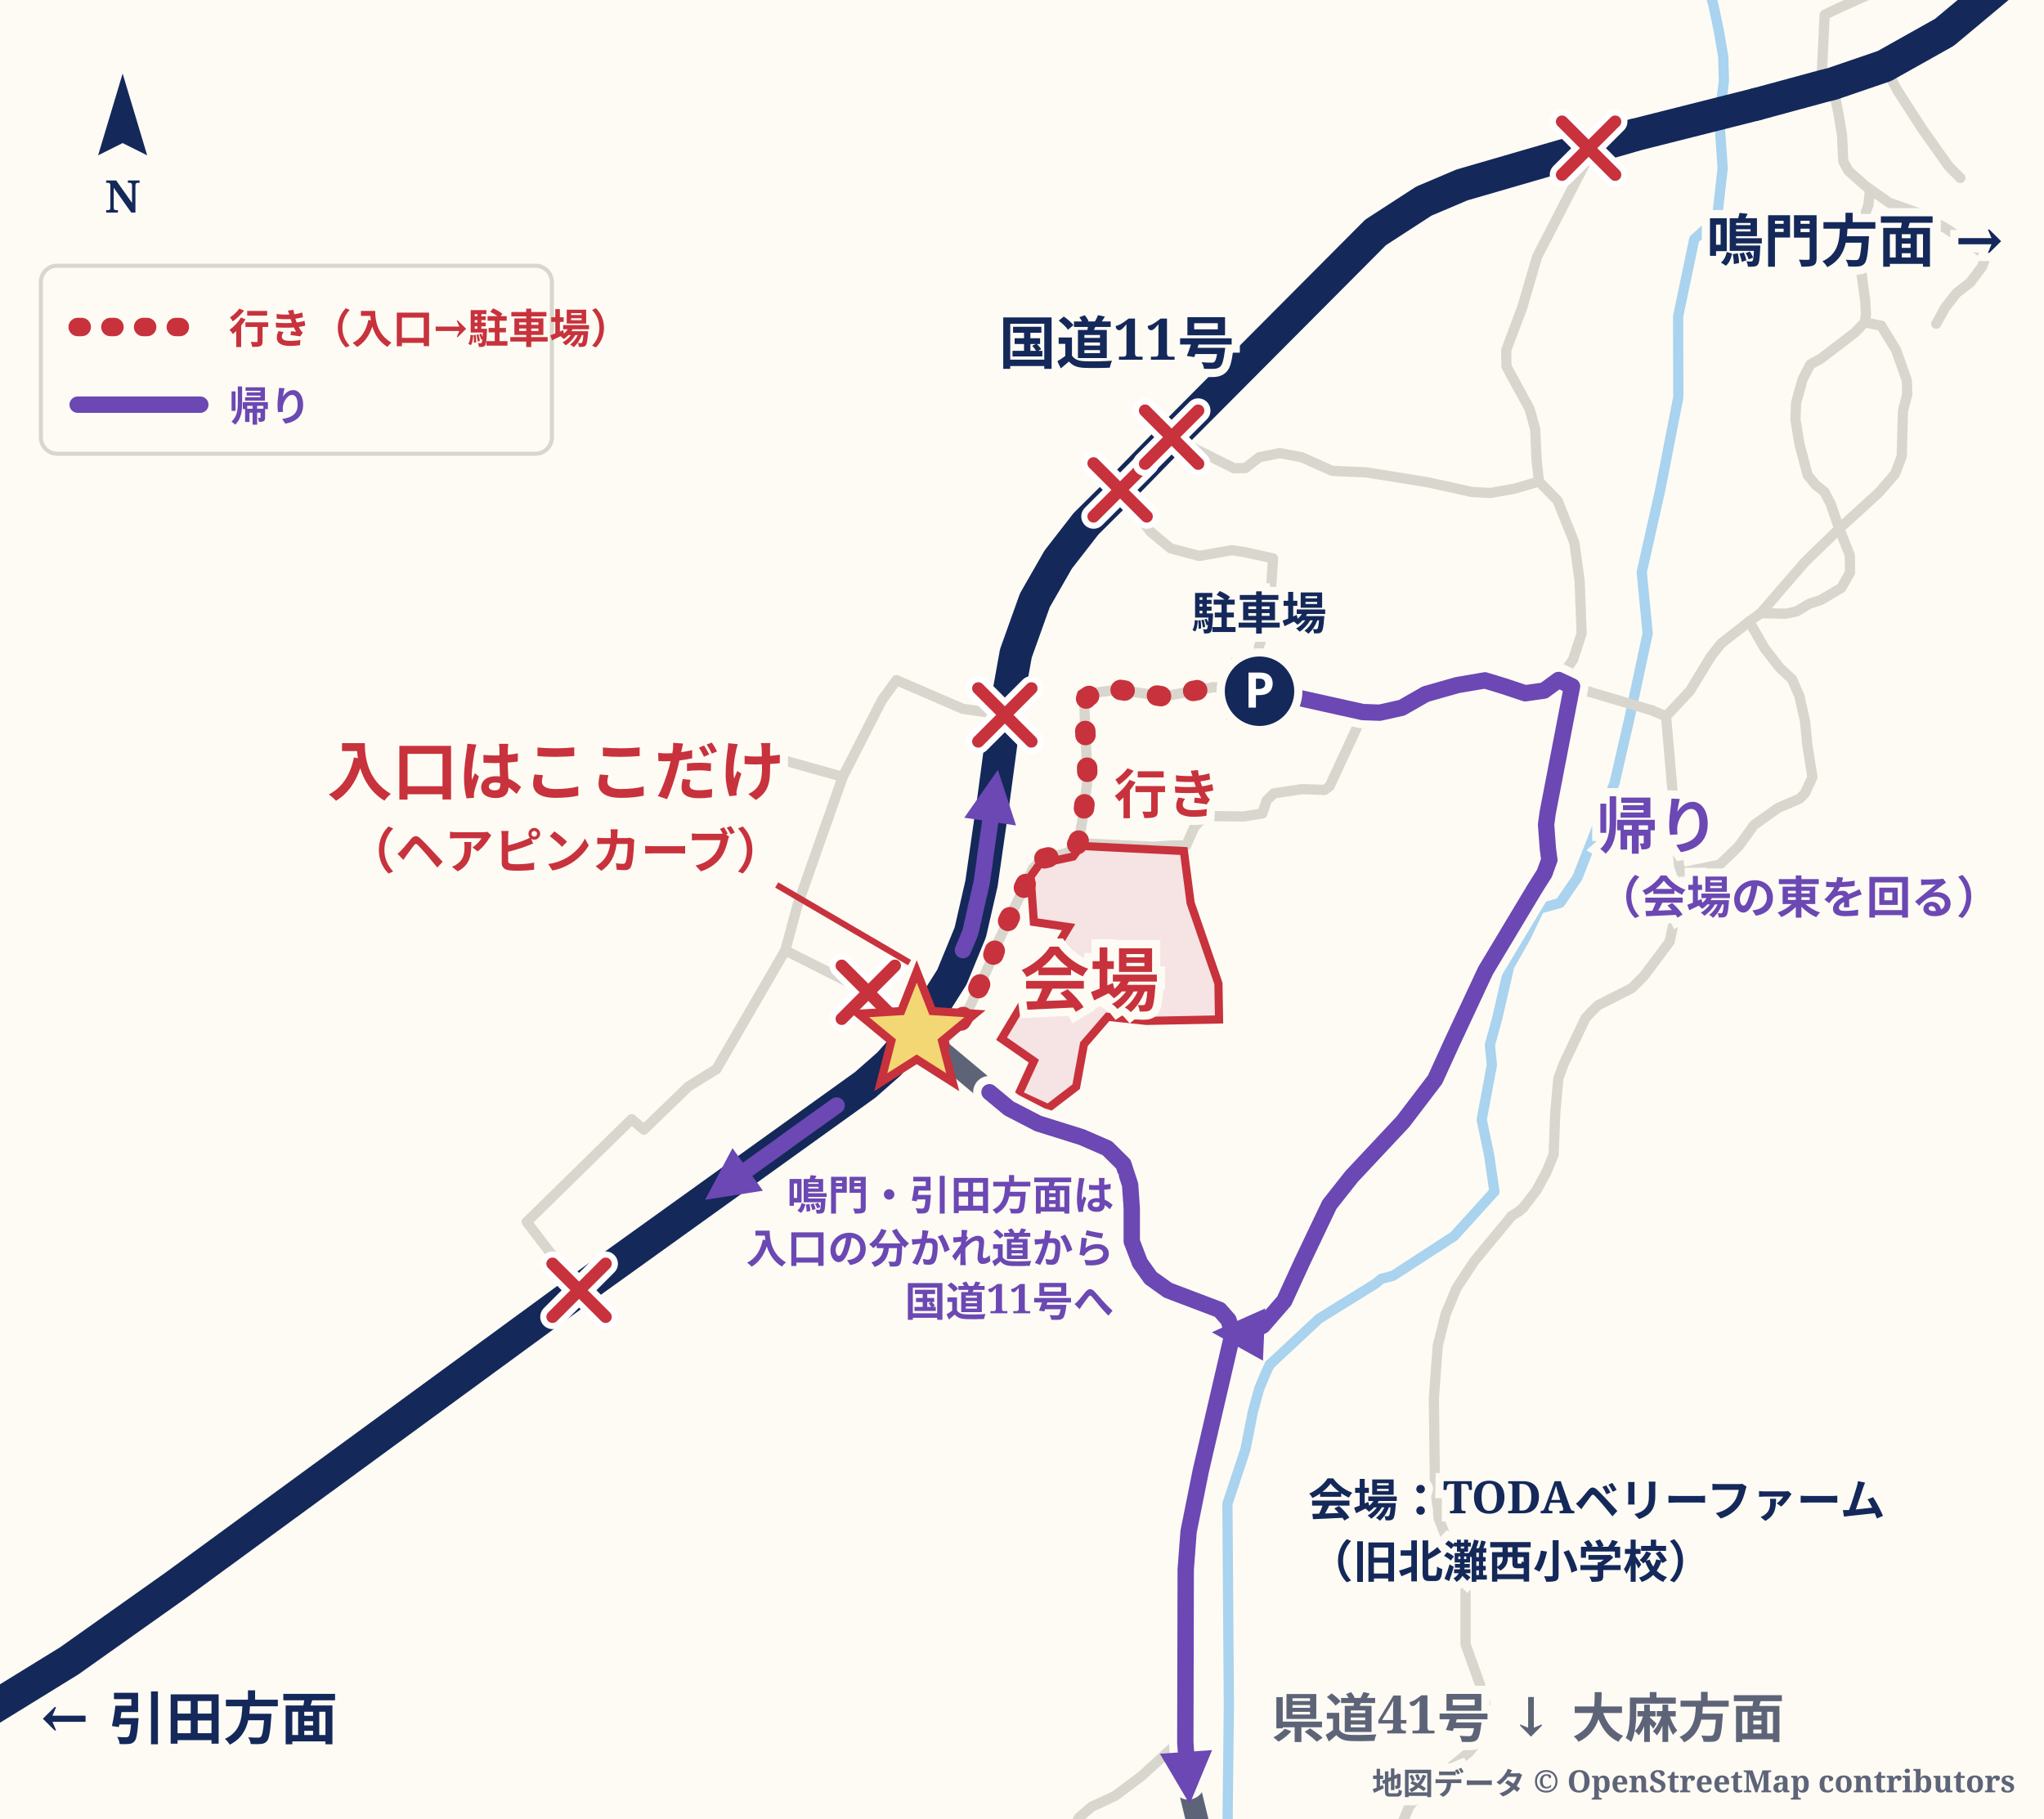
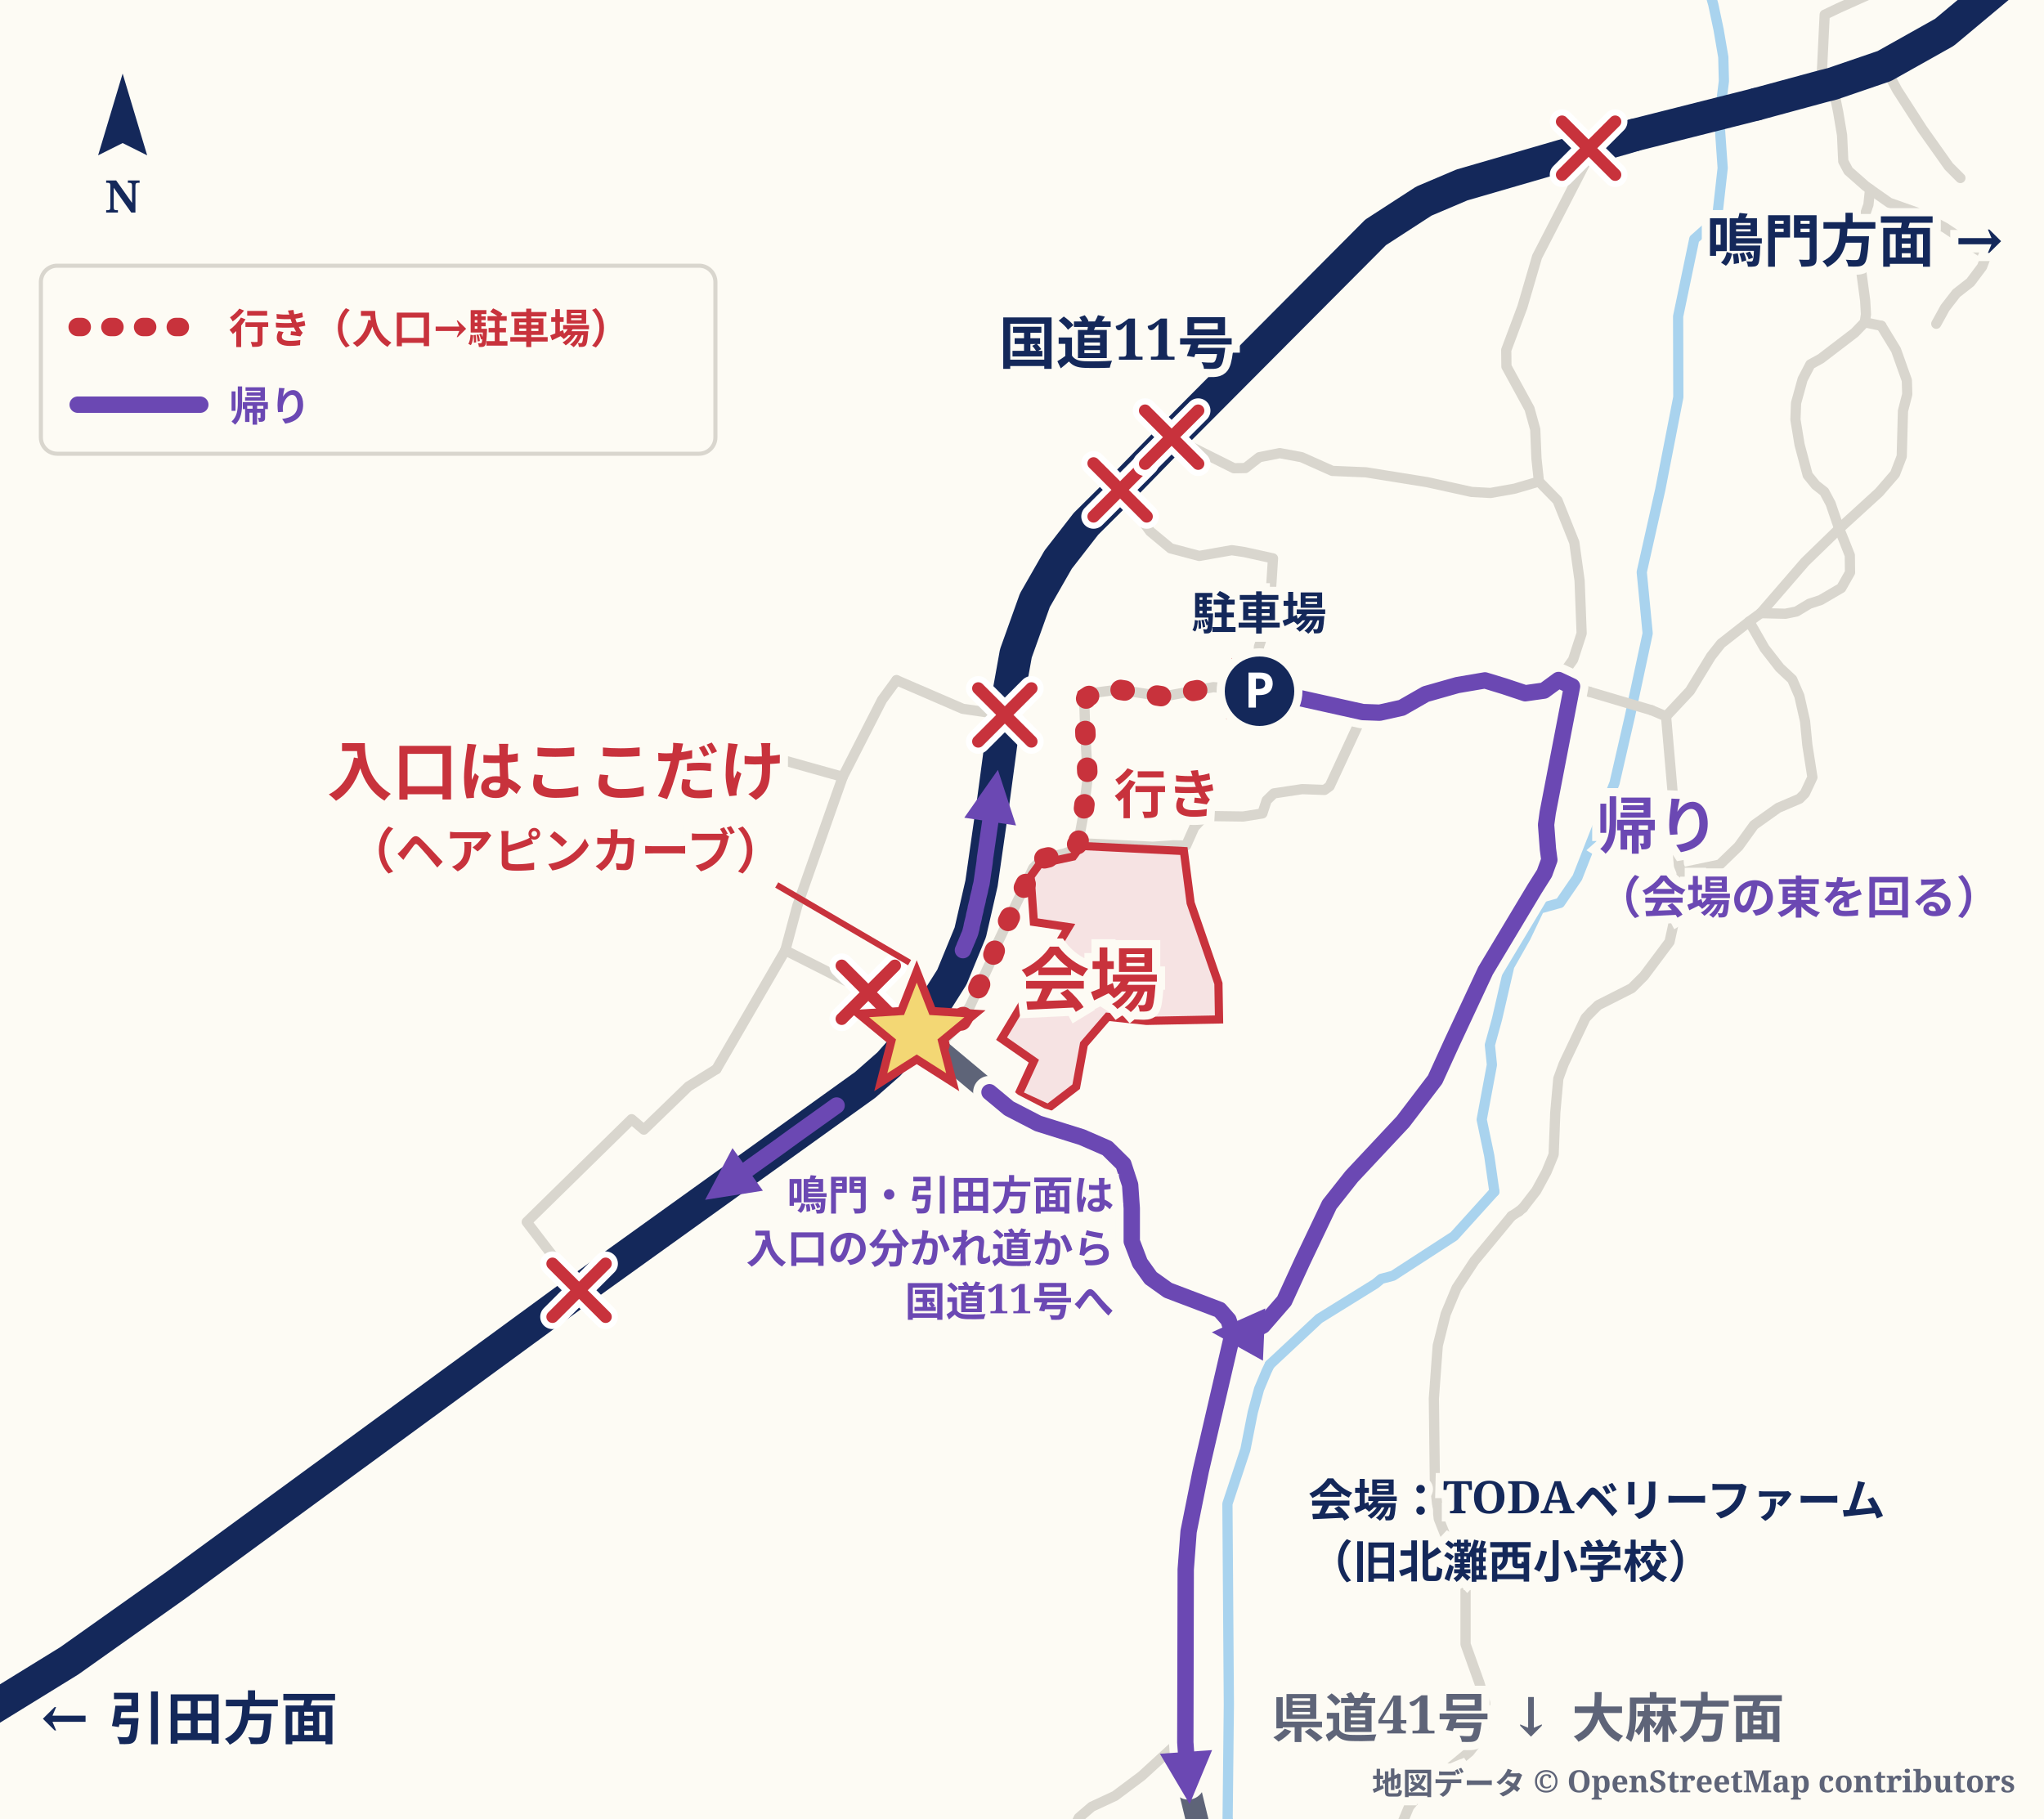
<svg xmlns="http://www.w3.org/2000/svg" viewBox="0 0 1000 890" role="img" aria-labelledby="t d">
  <rect width="1000" height="890" fill="#FDFBF4" />
  <g fill="none" stroke-linecap="round" stroke-linejoin="round">
    <path d="M26.6,2291.3 L22.6,2264.9 L26.1,2249.5 L32.2,2231.3 L39.6,2218.4 L55.9,2199.3 L68.2,2183.9 L75.9,2172.2 L85.4,2148.0 L91.7,2142.8 L90.9,2137.3 L77.6,2111.0 L76.6,2101.8 L73.9,2096.4 L68.8,2091.7 L55.1,2067.1 L46.7,2052.5 L40.6,2029.5 L41.8,2012.6 L46.5,1997.5 L55.9,1983.7 L65.8,1975.5 L79.0,1966.6 L91.8,1964.9 L100.9,1967.5 L131.5,1966.4 L139.1,1964.6 L149.6,1963.9 L164.4,1957.9 L171.3,1951.3 L186.9,1943.4 L203.3,1932.5 L213.4,1921.6 L217.4,1910.3 L215.6,1907.6 L216.8,1902.6 L215.8,1891.6 L219.6,1880.3 L226.2,1859.9 L228.6,1849.9 L231.7,1839.9 L236.8,1831.3 L251.4,1809.7 L280.6,1786.3 L288.9,1776.8 L304.3,1773.0 L310.9,1769.2 L316.5,1765.5 L314.5,1755.8 L336.2,1731.2 L348.5,1721.5 L351.2,1719.7 L353.9,1714.8 L358.2,1711.5 L364.7,1704.6 L364.9,1700.6 L363.1,1695.4 L358.9,1692.1 L350.7,1691.4 L348.4,1687.9 L350.3,1679.2 L362.5,1661.6 L373.1,1639.7 L387.1,1622.2 L395.4,1613.9 L401.7,1609.5 L410.4,1605.1 L421.6,1601.2 L436.1,1598.3 L441.4,1595.9 L454.5,1592.0 L466.7,1583.9 L473.4,1577.9 L481.1,1566.7 L482.6,1562.3 L488.4,1550.1 L494.2,1530.6 L495.6,1522.9 L495.2,1510.1 L490.4,1477.5 L488.9,1457.5 L475.6,1416.9 L467.5,1386.9 L466.2,1359.2 L474.7,1333.1 L485.1,1310.0 L497.2,1283.9 L520.2,1248.0 L541.5,1216.4 L558.0,1197.2 L582.6,1179.4 L596.9,1170.2 L617.2,1151.7 L623.5,1142.9 L625.9,1138.5 L628.9,1129.8 L625.0,1115.0 L632.1,1087.0 L630.7,1063.5 L620.1,1022.6 L615.3,996.4 L607.0,971.3 L607.0,953.8 L609.7,932.1 L600.6,889.7 L601.2,833.9 L600.5,735.8 L609.3,709.2 L612.9,691.0 L616.0,679.6 L619.6,671.0 L621.2,667.7" stroke="#A9D3EE" stroke-width="5" />
    <path d="M621.2,667.7 L645.3,645.2 L672.9,628.1 L675.8,625.7 L681.5,624.2 L711.4,604.8 L731.1,583.0" stroke="#A9D3EE" stroke-width="5" />
    <path d="M731.1,583.0 L728.6,565.5 L724.9,547.8 L729.9,521.0 L728.9,511.3 L732.4,498.6 L738.4,472.7 L746.4,458.6 L753.1,444.6 L763.2,441.8 L771.7,429.4 L789.9,383.1 L797.4,350.5 L806.1,309.9 L803.2,279.9 L812.3,239.4 L821.1,194.3 L821.0,154.8 L828.9,117.0 L840.0,107.1 L842.8,82.2 L841.1,58.0 L843.4,39.7 L843.1,27.9 L840.8,14.5 L838.2,2.2 L829.7,-27.9" stroke="#A9D3EE" stroke-width="5" />
    <path d="M896.5,41.0 L899.3,54.8 L901.2,66.1 L901.8,78.9 L904.3,83.6 L912.7,91.0 L914.9,92.6 L924.3,99.2 L937.3,103.8 L951.5,111.4 L971.8,124.9 L969.7,130.5 L964.0,138.1 L957.1,143.5 L951.6,150.6 L947.3,158.4" stroke="#D9D6CE" stroke-width="5" />
    <path d="M616.2,338.2 L636.1,341.6 L666.7,348.4 L675.0,348.7 L685.8,346.3 L697.5,339.6 L713.0,335.2 L726.5,332.9 L736.0,335.8 L746.2,339.2 L755.4,337.9 L762.5,332.7" stroke="#D9D6CE" stroke-width="5" />
    <path d="M752.9,235.6 L741.0,239.1 L729.2,241.2 L720.0,240.7 L698.2,235.9 L668.3,231.1 L651.8,230.4 L636.8,223.7 L626.1,221.7 L616.1,223.7 L609.3,229.0 L603.7,229.1 L573.2,213.9" stroke="#D9D6CE" stroke-width="5" />
    <path d="M616.2,338.2 L615.9,316.5 L619.4,305.9 L621.5,293.4 L622.8,273.2 L608.7,270.1 L602.6,269.2 L586.7,272.0 L572.7,268.3 L562.7,260.0 L548.0,239.7" stroke="#D9D6CE" stroke-width="5" />
    <path d="M815.1,350.5 L808.0,347.5" stroke="#D9D6CE" stroke-width="5" />
    <path d="M283.9,1230.6 L270.9,1233.2" stroke="#D9D6CE" stroke-width="5" />
    <path d="M777.6,338.5 L769.1,335.8" stroke="#D9D6CE" stroke-width="5" />
    <path d="M899.8,258.7 L883.1,274.9 L861.4,300.0" stroke="#D9D6CE" stroke-width="5" />
    <path d="M491.6,349.8 L471.0,346.8 L438.6,332.8" stroke="#D9D6CE" stroke-width="5" />
    <path d="M808.0,347.5 L777.6,338.5" stroke="#D9D6CE" stroke-width="5" />
    <path d="M616.2,338.2 L593.6,336.2 L569.2,340.8 L547.2,337.4 L535.1,339.0 L531.5,341.4 L530.5,344.5 L530.9,356.4 L531.4,366.5 L532.1,380.7 L529.8,399.9 L527.5,412.5 L523.8,416.5 L520.7,417.6 L510.0,420.2 L505.5,424.7 L501.8,432.5 L487.9,461.7 L485.1,469.6 L474.6,492.2 L468.6,501.8 L458.2,512.7" stroke="#D9D6CE" stroke-width="5" />
    <path d="M270.9,1233.2 L254.9,1244.3 L250.5,1248.5 L221.3,1281.3" stroke="#D9D6CE" stroke-width="5" />
    <path d="M438.6,332.8 L431.5,342.5 L412.3,380.1" stroke="#D9D6CE" stroke-width="5" />
    <path d="M384.2,465.0 L424.8,485.5 L448.5,505.3" stroke="#D9D6CE" stroke-width="5" />
    <path d="M382.0,371.6 L412.3,380.1 L390.1,443.1 L384.2,465.0" stroke="#D9D6CE" stroke-width="5" />
    <path d="M384.2,465.0 L350.5,523.1" stroke="#D9D6CE" stroke-width="5" />
    <path d="M579.9,852.5 L574.2,854.6 L558.6,868.9 L545.5,878.7 L534.1,884.0 L527.8,889.4 L525.4,894.5 L522.8,903.2 L507.3,950.8 L501.3,958.1 L490.8,965.5 L486.4,969.8 L473.5,990.5 L462.9,1000.1 L457.4,1007.7 L445.5,1040.1 L442.9,1049.3 L443.4,1087.8 L442.5,1092.9 L441.5,1096.1 L438.3,1099.7 L425.6,1106.9 L420.6,1111.5 L411.2,1123.7 L403.2,1133.9 L396.0,1138.2 L389.7,1141.1 L369.1,1165.7 L347.3,1180.6 L336.8,1189.1 L330.1,1200.7 L320.2,1209.9 L299.0,1223.5 L283.9,1230.6" stroke="#D9D6CE" stroke-width="5" />
    <path d="M1306.7,-297.8 L1328.7,-272.4 L1349.6,-292.9 L1353.1,-296.2 L1359.8,-296.6 L1362.9,-293.9 L1362.6,-286.5 L1358.2,-274.8 L1358.9,-269.8 L1362.1,-266.1 L1365.4,-266.6 L1373.7,-273.3 L1385.3,-277.8 L1398.4,-275.7 L1404.8,-272.6 L1397.8,-261.0 L1397.6,-256.9 L1400.2,-254.5 L1408.4,-252.6 L1409.4,-249.5 L1405.7,-239.7 L1407.6,-234.3 L1412.9,-226.6 L1409.6,-209.5 L1405.7,-198.3 L1405.2,-192.9 L1410.4,-190.9 L1420.2,-198.8 L1436.2,-210.1 L1447.4,-213.4 L1462.4,-214.4" stroke="#D9D6CE" stroke-width="5" />
    <path d="M739.5,595.0 L721.3,617.0 L712.6,630.2 L707.3,642.9 L703.4,658.4 L701.5,684.2 L702.0,726.1 L703.9,743.1 L706.8,750.4 L715.1,763.5 L717.0,767.9 L717.0,804.5 L723.8,823.5 L726.6,833.1 L726.2,844.4 L724.2,850.3 L718.9,857.1 L696.1,876.0 L689.4,883.9 L686.0,892.1 L684.1,900.9 L684.1,923.3 L689.9,960.8 L690.9,976.3 L690.9,1032.4 L640.4,1034.3 L642.9,1082.5 L645.3,1104.9 L649.6,1127.8 L648.7,1142.4 L646.8,1147.9 L643.4,1153.2 L633.7,1162.9 L611.6,1171.9 L603.2,1178.7 L596.9,1186.3 L593.2,1187.8 L589.4,1187.5" stroke="#D9D6CE" stroke-width="5" />
    <path d="M-353.1,1267.9 L-361.4,1260.2 L-371.3,1254.5 L-383.9,1250.8 L-401.0,1246.4 L-410.8,1247.6 L-418.9,1252.6 L-423.8,1261.7 L-425.4,1270.0 L-424.7,1281.5 L-419.2,1335.8 L-418.4,1351.8 L-421.3,1360.7 L-425.9,1365.7 L-436.9,1371.7 L-468.5,1382.9 L-475.9,1390.2 L-480.0,1396.9 L-480.6,1405.6 L-479.0,1413.2 L-473.4,1420.4 L-466.7,1429.5 L-464.1,1439.3 L-464.0,1449.3 L-466.7,1460.8 L-467.4,1471.5 L-462.5,1486.0 L-455.0,1493.9 L-444.9,1499.9 L-433.3,1502.3 L-419.0,1501.1 L-405.7,1501.0 L-396.2,1503.4 L-384.2,1511.5 L-367.7,1531.4 L-359.0,1550.2 L-357.9,1561.4 L-359.2,1569.6 L-366.4,1581.3 L-375.1,1587.6 L-383.4,1590.3 L-394.4,1590.2 L-405.6,1590.8 L-412.9,1595.3 L-415.3,1600.8 L-415.3,1606.5 L-412.3,1612.4 L-402.2,1617.6 L-404.6,1624.3 L-406.8,1638.0 L-427.6,1705.9 L-432.5,1722.1 L-437.3,1734.2 L-451.4,1756.1 L-455.2,1767.4 L-456.0,1777.4 L-451.9,1795.4 L-451.8,1804.3 L-453.7,1813.9 L-455.7,1824.2 L-455.8,1837.2" stroke="#D9D6CE" stroke-width="5" />
    <path d="M350.5,523.1 L336.8,531.6 L315.0,552.7 L309.0,547.6 L257.7,597.9 L283.3,631.3" stroke="#D9D6CE" stroke-width="5" />
    <path d="M628.3,636.5 L617.8,648.6 L609.9,652.6 L603.1,652.3" stroke="#D9D6CE" stroke-width="5" />
    <path d="M757.3,415.4 L758.0,420.7 L755.6,427.3 L750.8,434.9 L726.8,474.9 L710.4,510.0" stroke="#D9D6CE" stroke-width="5" />
    <path d="M769.1,335.8 L757.2,397.6 L756.4,403.5 L757.3,415.4" stroke="#D9D6CE" stroke-width="5" />
    <path d="M861.4,300.0 L873.5,300.3 L878.9,299.2 L885.2,295.4 L890.7,293.6 L900.8,287.7 L905.1,280.1 L905.0,271.7 L902.4,265.1 L899.8,258.7" stroke="#D9D6CE" stroke-width="5" />
    <path d="M752.9,235.6 L762.0,244.9 L770.2,265.4 L772.8,284.1 L773.8,309.9 L769.6,322.8 L762.5,332.7 L769.1,335.8" stroke="#D9D6CE" stroke-width="5" />
    <path d="M-389.9,982.8 L-387.4,1003.2 L-376.8,1051.5 L-366.7,1074.8 L-354.5,1091.3 L-343.5,1102.0 L-332.0,1106.0 L-321.6,1105.5 L-313.1,1102.6 L-302.4,1095.1 L-292.2,1093.8 L-282.8,1098.0 L-277.7,1106.7 L-279.6,1116.7 L-288.3,1124.2 L-296.7,1125.4 L-305.4,1123.7 L-313.1,1125.5 L-320.0,1133.4 L-320.9,1140.7 L-317.7,1148.1 L-309.6,1152.3 L-300.7,1152.1 L-285.2,1147.2 L-261.0,1135.7 L-242.7,1121.0 L-234.7,1117.2 L-224.5,1117.1 L-215.9,1120.5 L-209.6,1127.5 L-205.5,1138.9 L-197.6,1165.2 L-190.7,1172.4 L-181.5,1175.1 L-172.3,1175.1 L-163.3,1170.9 L-154.8,1167.9 L-144.9,1169.0 L-137.1,1174.7 L-133.3,1185.8 L-136.0,1195.2 L-142.5,1201.9 L-153.4,1205.7 L-165.8,1207.0 L-182.9,1205.3 L-201.1,1201.2 L-219.1,1195.6 L-228.1,1197.7 L-234.9,1204.6 L-236.8,1213.1 L-236.7,1225.5 L-242.8,1236.1 L-249.2,1241.4 L-263.1,1246.8 L-272.5,1252.0 L-280.1,1260.4 L-297.3,1282.1 L-308.6,1296.0 L-315.5,1299.7 L-323.1,1300.4 L-329.3,1298.3 L-335.8,1293.3 L-353.1,1267.9" stroke="#D9D6CE" stroke-width="5" />
    <path d="M920.4,159.4 L927.6,171.2 L932.9,186.1 L933.1,192.9 L931.0,201.1 L930.4,223.3 L927.1,231.9 L919.3,240.9 L899.8,258.7" stroke="#D9D6CE" stroke-width="5" />
    <path d="M778.4,495.2 L775.7,498.1 L765.0,520.6 L762.4,527.7 L760.9,544.3 L760.1,564.9 L756.6,573.4 L751.6,582.6 L745.1,591.0" stroke="#D9D6CE" stroke-width="5" />
    <path d="M815.1,350.5 L821.4,423.5 L822.8,426.9 L820.6,443.5 L816.8,460.8 L804.3,477.5 L798.3,483.5 L781.9,491.8 L778.4,495.2" stroke="#D9D6CE" stroke-width="5" />
    <path d="M710.4,510.0 L702.1,528.2 L686.4,548.8 L661.3,575.6 L650.4,589.4 L637.2,617.1 L628.3,636.5" stroke="#D9D6CE" stroke-width="5" />
    <path d="M861.4,300.0 L855.8,304.1 L842.0,314.9 L837.1,321.1 L826.8,338.0 L815.1,350.5" stroke="#D9D6CE" stroke-width="5" />
    <path d="M777.2,72.5 L775.8,79.4 L752.0,125.6 L744.8,150.2 L736.9,171.3 L737.0,179.3 L748.3,200.0 L751.1,210.1 L751.7,224.4 L752.9,235.6" stroke="#D9D6CE" stroke-width="5" />
    <path d="M1053.4,-86.2 L1042.3,-80.4 L1023.6,-65.3 L1006.2,-51.8 L988.6,-38.9 L952.4,-15.1 L940.5,-8.4 L923.5,-4.5 L914.3,-2.7 L899.6,3.9 L892.7,7.2 L891.3,36.0 L892.1,42.1" stroke="#D9D6CE" stroke-width="5" />
    <path d="M914.9,92.6 L914.1,100.2 L912.1,105.9 L909.9,114.0 L909.6,125.4 L912.5,147.0 L912.9,153.8 L912.3,157.7 L907.4,162.8 L890.8,175.5 L885.7,178.3 L881.9,185.6 L878.7,197.2 L878.4,205.3 L880.4,217.5 L884.4,232.5 L888.3,237.3 L892.5,240.6 L895.6,246.4 L899.8,258.7" stroke="#D9D6CE" stroke-width="5" />
    <path d="M921.9,32.3 L928.2,44.1 L940.5,63.2 L953.4,81.4 L959.1,87.1" stroke="#D9D6CE" stroke-width="5" />
    <path d="M586.2,1139.6 L579.5,1148.4 L569.9,1176.1 L562.9,1186.3 L552.5,1194.4 L533.3,1206.6 L526.7,1214.3 L514.0,1234.6 L501.5,1253.6 L494.2,1267.6 L472.4,1310.3 L459.1,1342.3 L448.4,1365.7 L446.7,1375.2 L447.1,1385.7 L450.5,1396.8 L454.5,1409.2" stroke="#D9D6CE" stroke-width="5" />
    <path d="M527.5,412.5 L564.0,414.3 L574.1,413.6 L580.3,413.7 L584.3,404.7 L588.7,400.0 L593.8,399.3 L608.2,399.5 L617.6,398.0 L619.7,391.6 L623.2,388.2 L637.1,386.1 L648.0,386.5 L650.5,384.7 L665.8,351.7 L666.7,348.4" stroke="#D9D6CE" stroke-width="5" />
    <path d="M855.8,304.1 L863.3,317.2 L870.7,326.7 L876.8,332.4 L880.3,340.5 L883.1,352.9 L884.2,364.4 L886.7,380.3 L883.0,388.2 L880.4,390.8 L869.9,395.3 L858.1,403.7 L850.6,414.1 L841.4,423.0 L822.8,426.9" stroke="#D9D6CE" stroke-width="5" />
    <path d="M912.3,157.7 L920.4,159.4" stroke="#D9D6CE" stroke-width="5" />
    <path d="M743.1,592.7 L739.5,595.0" stroke="#D9D6CE" stroke-width="5" />
    <path d="M745.1,591.0 L743.1,592.7" stroke="#D9D6CE" stroke-width="5" />
    <path d="M590.1,1183.4 L590.6,1173.3 L588.8,1162.1" stroke="#5E6478" stroke-width="11" />
    <path d="M382.9,1597.7 L438.0,1560.9 L449.0,1551.0 L457.1,1540.2 L463.1,1529.0 L465.9,1515.8 L469.3,1485.1 L470.3,1464.5 L469.7,1451.2 L466.7,1439.6 L454.5,1409.2 L453.6,1398.4 L455.0,1391.0 L457.5,1385.7 L461.0,1381.0" stroke="#5E6478" stroke-width="11" />
    <path d="M483.2,1361.2 L487.1,1356.5 L490.6,1349.8 L492.5,1342.3 L497.1,1317.4 L498.6,1311.7 L501.7,1305.9 L533.9,1251.7 L542.7,1237.7 L550.0,1227.2 L558.5,1219.0 L577.7,1203.9 L581.7,1200.7 L584.9,1197.0 L587.3,1192.3 L589.4,1187.5 L590.1,1183.4" stroke="#5E6478" stroke-width="11" />
    <path d="M60.3,2180.9 L75.5,2156.5 L80.0,2147.1 L81.0,2143.1 L81.3,2138.1 L80.4,2132.7 L78.7,2127.8 L53.7,2078.1 L42.1,2053.0 L38.5,2039.0 L36.2,2023.8 L35.5,2013.3 L36.4,2003.2 L38.6,1997.6 L41.5,1992.3 L54.2,1978.0 L69.2,1966.0 L91.4,1957.0 L146.5,1946.8 L153.0,1943.2 L159.2,1937.5 L184.5,1910.0 L188.6,1901.9 L193.6,1888.9 L221.3,1828.4 L223.9,1824.8 L309.9,1746.6 L319.9,1733.5 L336.5,1696.8 L363.5,1625.6 L371.7,1609.7 L382.9,1597.7" stroke="#5E6478" stroke-width="11" />
    <path d="M461.0,1381.0 L483.2,1361.2" stroke="#5E6478" stroke-width="11" />
    <path d="M588.8,1162.1 L586.2,1139.6 L587.4,1129.4 L597.5,1085.0 L600.0,1046.8 L598.7,954.6 L595.2,929.9 L581.3,872.5 L579.9,852.5 L580.1,767.9 L581.5,749.4 L587.5,719.5 L603.1,652.3 L601.0,645.8 L596.7,640.9 L571.4,631.3 L563.0,625.3 L557.7,617.9 L553.7,607.4 L553.7,591.2 L552.9,579.7 L549.6,569.6 L541.7,561.8 L529.3,556.4 L507.9,549.7 L493.6,542.3 L458.2,512.7 L448.5,505.3" stroke="#5E6478" stroke-width="11" />
    <path d="M859.3,51.0 L799.5,66.1" stroke="#14285A" stroke-width="16" />
    <path d="M799.5,66.1 L795.9,67.2 L777.2,72.5 L715.2,90.5 L696.6,98.4 L673.0,113.7 L573.2,213.9 L548.0,239.7 L531.3,256.3 L517.7,273.8 L506.3,293.7 L497.0,319.7 L491.6,349.8 L486.1,390.9 L480.2,432.2 L474.7,456.2 L465.7,478.1 L448.5,505.3 L434.9,520.6 L423.3,530.8 L283.3,631.3 L86.1,775.6 L33.9,812.6 L-15.6,843.1 L-107.5,898.1 L-141.4,915.0 L-188.8,934.4 L-236.8,950.5 L-292.2,966.9 L-328.5,975.6 L-368.7,981.9 L-389.9,982.8 L-438.6,983.4 L-488.2,981.7 L-533.8,979.2 L-564.1,979.8 L-589.3,983.2 L-617.7,990.3 L-645.1,1001.2 L-692.9,1027.6 L-728.7,1046.9 L-760.4,1059.4 L-789.4,1066.3 L-814.2,1068.7 L-868.4,1068.3 L-940.4,1067.5 L-968.8,1070.6 L-993.9,1074.6 L-1029.5,1081.0" stroke="#14285A" stroke-width="16" />
    <path d="M4807.9,-400.3 L4802.4,-405.8 L4785.6,-427.2 L4769.6,-450.6 L4734.4,-503.7 L4722.2,-520.7 L4703.8,-539.5 L4687.4,-549.6 L4669.1,-558.8 L4648.6,-564.1 L4628.2,-565.9 L4606.9,-565.1 L4476.6,-548.9 L4450.6,-546.7 L4430.4,-547.1 L4407.5,-547.7 L4384.7,-549.9 L4151.3,-575.1 L4130.6,-579.0 L4110.3,-585.3 L4071.0,-605.5 L4051.9,-612.1 L4036.0,-614.4 L4012.0,-613.7 L3978.5,-610.2 L3954.7,-604.3 L3935.0,-596.3 L3872.6,-564.2 L3846.6,-552.7 L3810.0,-540.5 L3660.7,-499.0 L3604.9,-485.7 L3565.3,-481.4 L3522.5,-477.9 L3490.1,-475.7 L3468.9,-476.5 L3448.7,-478.5 L3429.2,-483.4 L3363.0,-501.9 L3341.7,-506.9 L3320.6,-509.1 L3293.3,-509.4 L3234.8,-509.0 L3208.0,-510.3 L3188.1,-512.0 L3170.9,-514.7 L3151.2,-517.9 L3074.5,-538.0 L3057.1,-540.6 L3041.8,-542.4 L2996.3,-544.5 L2991.3,-544.7 L2947.7,-544.6 L2908.5,-543.3 L2887.8,-544.7 L2873.2,-545.7 L2867.5,-546.6 L2800.4,-557.4 L2763.2,-561.5 L2733.6,-561.9 L2709.3,-559.9 L2684.4,-556.5 L2632.8,-546.2 L2598.3,-540.8 L2581.6,-539.5 L2563.2,-539.3 L2539.1,-539.6 L2504.0,-541.2 L2456.8,-542.0 L2402.3,-537.5 L2334.0,-532.8 L2238.1,-531.1 L2205.4,-528.2 L2157.8,-518.6 L2090.3,-496.9 L2018.6,-475.8 L1944.2,-458.6 L1879.8,-447.2 L1797.6,-438.7 L1672.5,-429.0 L1620.4,-423.7 L1562.8,-415.6 L1506.1,-403.1 L1461.4,-390.0 L1417.1,-370.3 L1367.6,-342.1 L1306.7,-297.8 L1236.5,-240.7 L1197.9,-208.2 L1077.9,-107.0 L1053.4,-86.2 L1031.4,-62.0 L978.7,-7.1 L951.3,15.8 L921.9,32.3 L896.5,41.0 L892.1,42.1 L859.3,51.0" stroke="#14285A" stroke-width="16" />
  </g>
  <path d="M512.8,542.2 L526.5,531.7 L530.3,510.9 L541.9,497.5 L560.9,499.5 L596.4,498.8 L596.1,481.2 L582.5,441.8 L579.2,416.4 L528.8,413.9 L525.0,419.1 L508.7,422.6 L504.2,428.8 L505.8,451.1 L522.8,453.6 L490.0,508.2 L505.8,519.2 L498.3,535.5 L512.8,542.2Z" fill="#F6E3E3" stroke="#C8323C" stroke-width="4" />
  <defs>
    <marker id="ahr" viewBox="0 0 10 10" refX="5" refY="5" markerWidth="3" markerHeight="3" orient="auto">
      <path d="M0,0 L10,5 L0,10Z" fill="#C8323C" />
    </marker>
  </defs>
  <path d="M458.2,512.7 L468.6,501.8 L474.6,492.2 L485.1,469.6 L487.9,461.7 L501.8,432.5 L505.5,424.7 L510.0,420.2 L520.7,417.6 L523.8,416.5 L527.5,412.5 L529.8,399.9 L532.1,380.7 L531.4,366.5 L530.9,356.4 L530.5,344.5 L531.5,341.4 L535.1,339.0 L547.2,337.4 L569.2,340.8 L593.6,336.2 L616.2,338.2" fill="none" stroke="#C8323C" stroke-width="10" stroke-linecap="round" stroke-dasharray="2 16" marker-end="url(#ahr)" />
  <g stroke="#fff" stroke-width="12" stroke-linecap="round">
    <path d="M270.3,618.3L296.3,644.3M296.3,618.3L270.3,644.3" />
  </g>
  <g stroke="#C8323C" stroke-width="6" stroke-linecap="round">
    <path d="M270.3,618.3L296.3,644.3M296.3,618.3L270.3,644.3" />
  </g>
  <g stroke="#fff" stroke-width="12" stroke-linecap="round">
    <path d="M411.8,472.5L437.8,498.5M437.8,472.5L411.8,498.5" />
  </g>
  <g stroke="#C8323C" stroke-width="6" stroke-linecap="round">
    <path d="M411.8,472.5L437.8,498.5M437.8,472.5L411.8,498.5" />
  </g>
  <g stroke="#fff" stroke-width="12" stroke-linecap="round">
    <path d="M478.6,336.8L504.6,362.8M504.6,336.8L478.6,362.8" />
  </g>
  <g stroke="#C8323C" stroke-width="6" stroke-linecap="round">
    <path d="M478.6,336.8L504.6,362.8M504.6,336.8L478.6,362.8" />
  </g>
  <g stroke="#fff" stroke-width="12" stroke-linecap="round">
    <path d="M535.0,226.7L561.0,252.7M561.0,226.7L535.0,252.7" />
  </g>
  <g stroke="#C8323C" stroke-width="6" stroke-linecap="round">
    <path d="M535.0,226.7L561.0,252.7M561.0,226.7L535.0,252.7" />
  </g>
  <g stroke="#fff" stroke-width="12" stroke-linecap="round">
    <path d="M560.2,200.9L586.2,226.9M586.2,200.9L560.2,226.9" />
  </g>
  <g stroke="#C8323C" stroke-width="6" stroke-linecap="round">
    <path d="M560.2,200.9L586.2,226.9M586.2,200.9L560.2,226.9" />
  </g>
  <g stroke="#fff" stroke-width="12" stroke-linecap="round">
    <path d="M764.2,59.5L790.2,85.5M790.2,59.5L764.2,85.5" />
  </g>
  <g stroke="#C8323C" stroke-width="6" stroke-linecap="round">
    <path d="M764.2,59.5L790.2,85.5M790.2,59.5L764.2,85.5" />
  </g>
  <polygon points="448.5,475.3 456.1,494.7 477.0,496.0 460.9,509.3 466.1,529.5 448.5,518.3 430.9,529.5 436.1,509.3 420.0,496.0 440.9,494.7" fill="#F3D774" stroke="#C8323C" stroke-width="4" />
  <text x="533" y="492" font-size="34" fill="#C8323C" text-anchor="middle" font-family="Shippori Mincho, Hiragino Mincho ProN, Yu Mincho, serif" font-weight="700" stroke="#FDFBF4" stroke-width="8" paint-order="stroke">会場</text>
  <text x="640" y="742" font-size="22" fill="#14285A" text-anchor="start" font-family="Shippori Mincho, Hiragino Mincho ProN, Yu Mincho, serif" font-weight="700" stroke="#FDFBF4" stroke-width="8" paint-order="stroke">会場：TODAベリーファーム</text>
  <text x="640" y="772" font-size="22" fill="#14285A" text-anchor="start" font-family="Shippori Mincho, Hiragino Mincho ProN, Yu Mincho, serif" font-weight="700" stroke="#FDFBF4" stroke-width="8" paint-order="stroke">（旧北灘西小学校）</text>
  <path d="M445,471 L380,433" stroke="#C8323C" stroke-width="3" fill="none" />
  <text x="384" y="389" font-size="32" fill="#C8323C" text-anchor="end" font-family="Shippori Mincho, Hiragino Mincho ProN, Yu Mincho, serif" font-weight="700" stroke="#FDFBF4" stroke-width="8" paint-order="stroke">入口はここだけ</text>
  <text x="384" y="425" font-size="24" fill="#C8323C" text-anchor="end" font-family="Shippori Mincho, Hiragino Mincho ProN, Yu Mincho, serif" font-weight="700" stroke="#FDFBF4" stroke-width="8" paint-order="stroke">（ヘアピンカーブ）</text>
  <text x="980" y="128" font-size="28" fill="#14285A" text-anchor="end" font-family="Shippori Mincho, Hiragino Mincho ProN, Yu Mincho, serif" font-weight="700" stroke="#FDFBF4" stroke-width="8" paint-order="stroke">鳴門方面 →</text>
  <text x="20" y="850" font-size="28" fill="#14285A" text-anchor="start" font-family="Shippori Mincho, Hiragino Mincho ProN, Yu Mincho, serif" font-weight="700" stroke="#FDFBF4" stroke-width="8" paint-order="stroke">← 引田方面</text>
  <text x="622" y="850" font-size="26" fill="#5E6478" text-anchor="start" font-family="Shippori Mincho, Hiragino Mincho ProN, Yu Mincho, serif" font-weight="700" stroke="#FDFBF4" stroke-width="8" paint-order="stroke">県道41号 ↓ 大麻方面</text>
  <text x="604" y="178" font-size="28" fill="#14285A" text-anchor="end" font-family="Shippori Mincho, Hiragino Mincho ProN, Yu Mincho, serif" font-weight="700" stroke="#FDFBF4" stroke-width="8" paint-order="stroke">国道11号</text>
  <defs>
    <marker id="ah" viewBox="0 0 10 10" refX="6" refY="5" markerWidth="3.2" markerHeight="3.2" orient="auto">
      <path d="M0,0 L10,5 L0,10Z" fill="#6B48B3" />
    </marker>
  </defs>
  <path d="M616.2,338.2 L636.1,341.6 L666.7,348.4 L675.0,348.7 L685.8,346.3 L697.5,339.6 L713.0,335.2 L726.5,332.9 L736.0,335.8 L746.2,339.2 L755.4,337.9 L762.5,332.7 L769.1,335.8 L757.2,397.6 L756.4,403.5 L757.3,415.4 L757.3,415.4 L758.0,420.7 L755.6,427.3 L750.8,434.9 L726.8,474.9 L710.4,510.0 L710.4,510.0 L702.1,528.2 L686.4,548.8 L661.3,575.6 L650.4,589.4 L637.2,617.1 L628.3,636.5 L628.3,636.5 L617.8,648.6 L609.9,652.6 L603.1,652.3" fill="none" stroke="#FDFBF4" stroke-width="16" stroke-linecap="round" stroke-linejoin="round" />
  <path d="M603.1,652.3 L601.0,645.8 L596.7,640.9 L571.4,631.3 L563.0,625.3 L557.7,617.9 L553.7,607.4 L553.7,591.2 L552.9,579.7 L549.6,569.6 L541.7,561.8 L529.3,556.4 L507.9,549.7 L493.6,542.3 L484.1,534.4" fill="none" stroke="#FDFBF4" stroke-width="16" stroke-linecap="round" stroke-linejoin="round" />
  <path d="M603.1,652.3 L587.5,719.5 L581.5,749.4 L580.1,767.9 L579.9,852.5 L581.3,872.5" fill="none" stroke="#FDFBF4" stroke-width="16" stroke-linecap="round" stroke-linejoin="round" />
  <path d="M616.2,338.2 L636.1,341.6 L666.7,348.4 L675.0,348.7 L685.8,346.3 L697.5,339.6 L713.0,335.2 L726.5,332.9 L736.0,335.8 L746.2,339.2 L755.4,337.9 L762.5,332.7 L769.1,335.8 L757.2,397.6 L756.4,403.5 L757.3,415.4 L757.3,415.4 L758.0,420.7 L755.6,427.3 L750.8,434.9 L726.8,474.9 L710.4,510.0 L710.4,510.0 L702.1,528.2 L686.4,548.8 L661.3,575.6 L650.4,589.4 L637.2,617.1 L628.3,636.5 L628.3,636.5 L617.8,648.6 L609.9,652.6 L603.1,652.3" fill="none" stroke="#6B48B3" stroke-width="8" stroke-linecap="round" stroke-linejoin="round" marker-end="url(#ah)" />
  <path d="M603.1,652.3 L601.0,645.8 L596.7,640.9 L571.4,631.3 L563.0,625.3 L557.7,617.9 L553.7,607.4 L553.7,591.2 L552.9,579.7 L549.6,569.6 L541.7,561.8 L529.3,556.4 L507.9,549.7 L493.6,542.3 L484.1,534.4" fill="none" stroke="#6B48B3" stroke-width="8" stroke-linecap="round" stroke-linejoin="round" />
  <path d="M603.1,652.3 L587.5,719.5 L581.5,749.4 L580.1,767.9 L579.9,852.5 L581.3,872.5" fill="none" stroke="#6B48B3" stroke-width="8" stroke-linecap="round" stroke-linejoin="round" marker-end="url(#ah)" />
  <path d="M409.3,540.9 L402.3,545.9 L395.3,550.9 L388.3,555.9 L381.3,561.0 L374.3,566.0 L367.3,571.0 L360.3,576.1 L353.3,581.1" fill="none" stroke="#6B48B3" stroke-width="8" stroke-linecap="round" stroke-linejoin="round" marker-end="url(#ah)" />
  <path d="M471.1,464.9 L471.6,463.8 L472.0,462.7 L472.5,461.6 L472.9,460.6 L473.4,459.5 L473.8,458.4 L474.3,457.3 L474.7,456.2 L474.7,456.2 L475.0,455.0 L475.3,453.8 L475.5,452.6 L475.8,451.4 L476.1,450.2 L476.4,449.0 L476.6,447.8 L476.9,446.6 L477.2,445.4 L477.4,444.2 L477.7,443.0 L478.0,441.8 L478.3,440.6 L478.5,439.4 L478.8,438.2 L479.1,437.0 L479.4,435.8 L479.6,434.6 L479.9,433.4 L480.2,432.2 L480.2,432.2 L480.5,430.2 L480.8,428.1 L481.1,426.0 L481.4,424.0 L481.7,421.9 L481.9,419.8 L482.2,417.8 L482.5,415.7 L482.8,413.6 L483.1,411.6 L483.4,409.5 L483.7,407.4 L484.0,405.3 L484.3,403.3 L484.6,401.2 L484.9,399.1 L485.2,397.1 L485.5,395.0 L485.8,392.9 L486.1,390.9 L486.1,390.9 L486.4,388.8 L486.7,386.8" fill="none" stroke="#6B48B3" stroke-width="8" stroke-linecap="round" stroke-linejoin="round" marker-end="url(#ah)" />
  <text x="781" y="415" font-size="30" fill="#6B48B3" text-anchor="start" font-family="Shippori Mincho, Hiragino Mincho ProN, Yu Mincho, serif" font-weight="700" stroke="#FDFBF4" stroke-width="8" paint-order="stroke">帰り</text>
  <text x="781" y="447" font-size="22" fill="#6B48B3" text-anchor="start" font-family="Shippori Mincho, Hiragino Mincho ProN, Yu Mincho, serif" font-weight="700" stroke="#FDFBF4" stroke-width="8" paint-order="stroke">（会場の東を回る）</text>
  <text x="545" y="592" font-size="20" fill="#6B48B3" text-anchor="end" font-family="Shippori Mincho, Hiragino Mincho ProN, Yu Mincho, serif" font-weight="700" stroke="#FDFBF4" stroke-width="8" paint-order="stroke">鳴門・引田方面は</text>
  <text x="545" y="618" font-size="20" fill="#6B48B3" text-anchor="end" font-family="Shippori Mincho, Hiragino Mincho ProN, Yu Mincho, serif" font-weight="700" stroke="#FDFBF4" stroke-width="8" paint-order="stroke">入口の分かれ道から</text>
  <text x="545" y="644" font-size="20" fill="#6B48B3" text-anchor="end" font-family="Shippori Mincho, Hiragino Mincho ProN, Yu Mincho, serif" font-weight="700" stroke="#FDFBF4" stroke-width="8" paint-order="stroke">国道11号へ</text>
  <circle cx="616.2" cy="338.2" r="19" fill="#14285A" stroke="#FDFBF4" stroke-width="4" />
  <text x="616.2" y="346.2" font-size="24" text-anchor="middle" fill="#fff" font-family="sans-serif" font-weight="700">P</text>
  <text x="616" y="308" font-size="22" fill="#14285A" text-anchor="middle" font-family="Shippori Mincho, Hiragino Mincho ProN, Yu Mincho, serif" font-weight="700" stroke="#FDFBF4" stroke-width="8" paint-order="stroke">駐車場</text>
  <text x="545" y="398" font-size="26" fill="#C8323C" text-anchor="start" font-family="Shippori Mincho, Hiragino Mincho ProN, Yu Mincho, serif" font-weight="700" stroke="#FDFBF4" stroke-width="8" paint-order="stroke">行き</text>
  <g>
-     <rect x="20" y="130" width="250" height="92" rx="8" fill="#FDFBF4" stroke="#D9D6CE" stroke-width="2" />
+     <rect x="20" y="130" width="330" height="92" rx="8" fill="#FDFBF4" stroke="#D9D6CE" stroke-width="2" />
    <path d="M38,160 L98,160" stroke="#C8323C" stroke-width="9" stroke-linecap="round" stroke-dasharray="2 14" />
    <path d="M38,198 L98,198" stroke="#6B48B3" stroke-width="8" stroke-linecap="round" />
  </g>
  <text x="112" y="168" font-size="20" fill="#C8323C" text-anchor="start" font-family="Shippori Mincho, Hiragino Mincho ProN, Yu Mincho, serif" font-weight="700">行き（入口→駐車場）</text>
  <text x="112" y="206" font-size="20" fill="#6B48B3" text-anchor="start" font-family="Shippori Mincho, Hiragino Mincho ProN, Yu Mincho, serif" font-weight="700">帰り</text>
  <g transform="translate(60,70)">
    <path d="M0,-34 L12,6 L0,0 L-12,6Z" fill="#14285A" />
    <text y="34" font-size="22" text-anchor="middle" fill="#14285A" font-family="Shippori Mincho, Hiragino Mincho ProN, Yu Mincho, serif" font-weight="700">N</text>
  </g>
  <text x="986" y="878" font-size="15" fill="#5E6478" text-anchor="end" font-family="Shippori Mincho, Hiragino Mincho ProN, Yu Mincho, serif" font-weight="700" stroke="#FDFBF4" stroke-width="8" paint-order="stroke">地図データ © OpenStreetMap contributors</text>
</svg>
